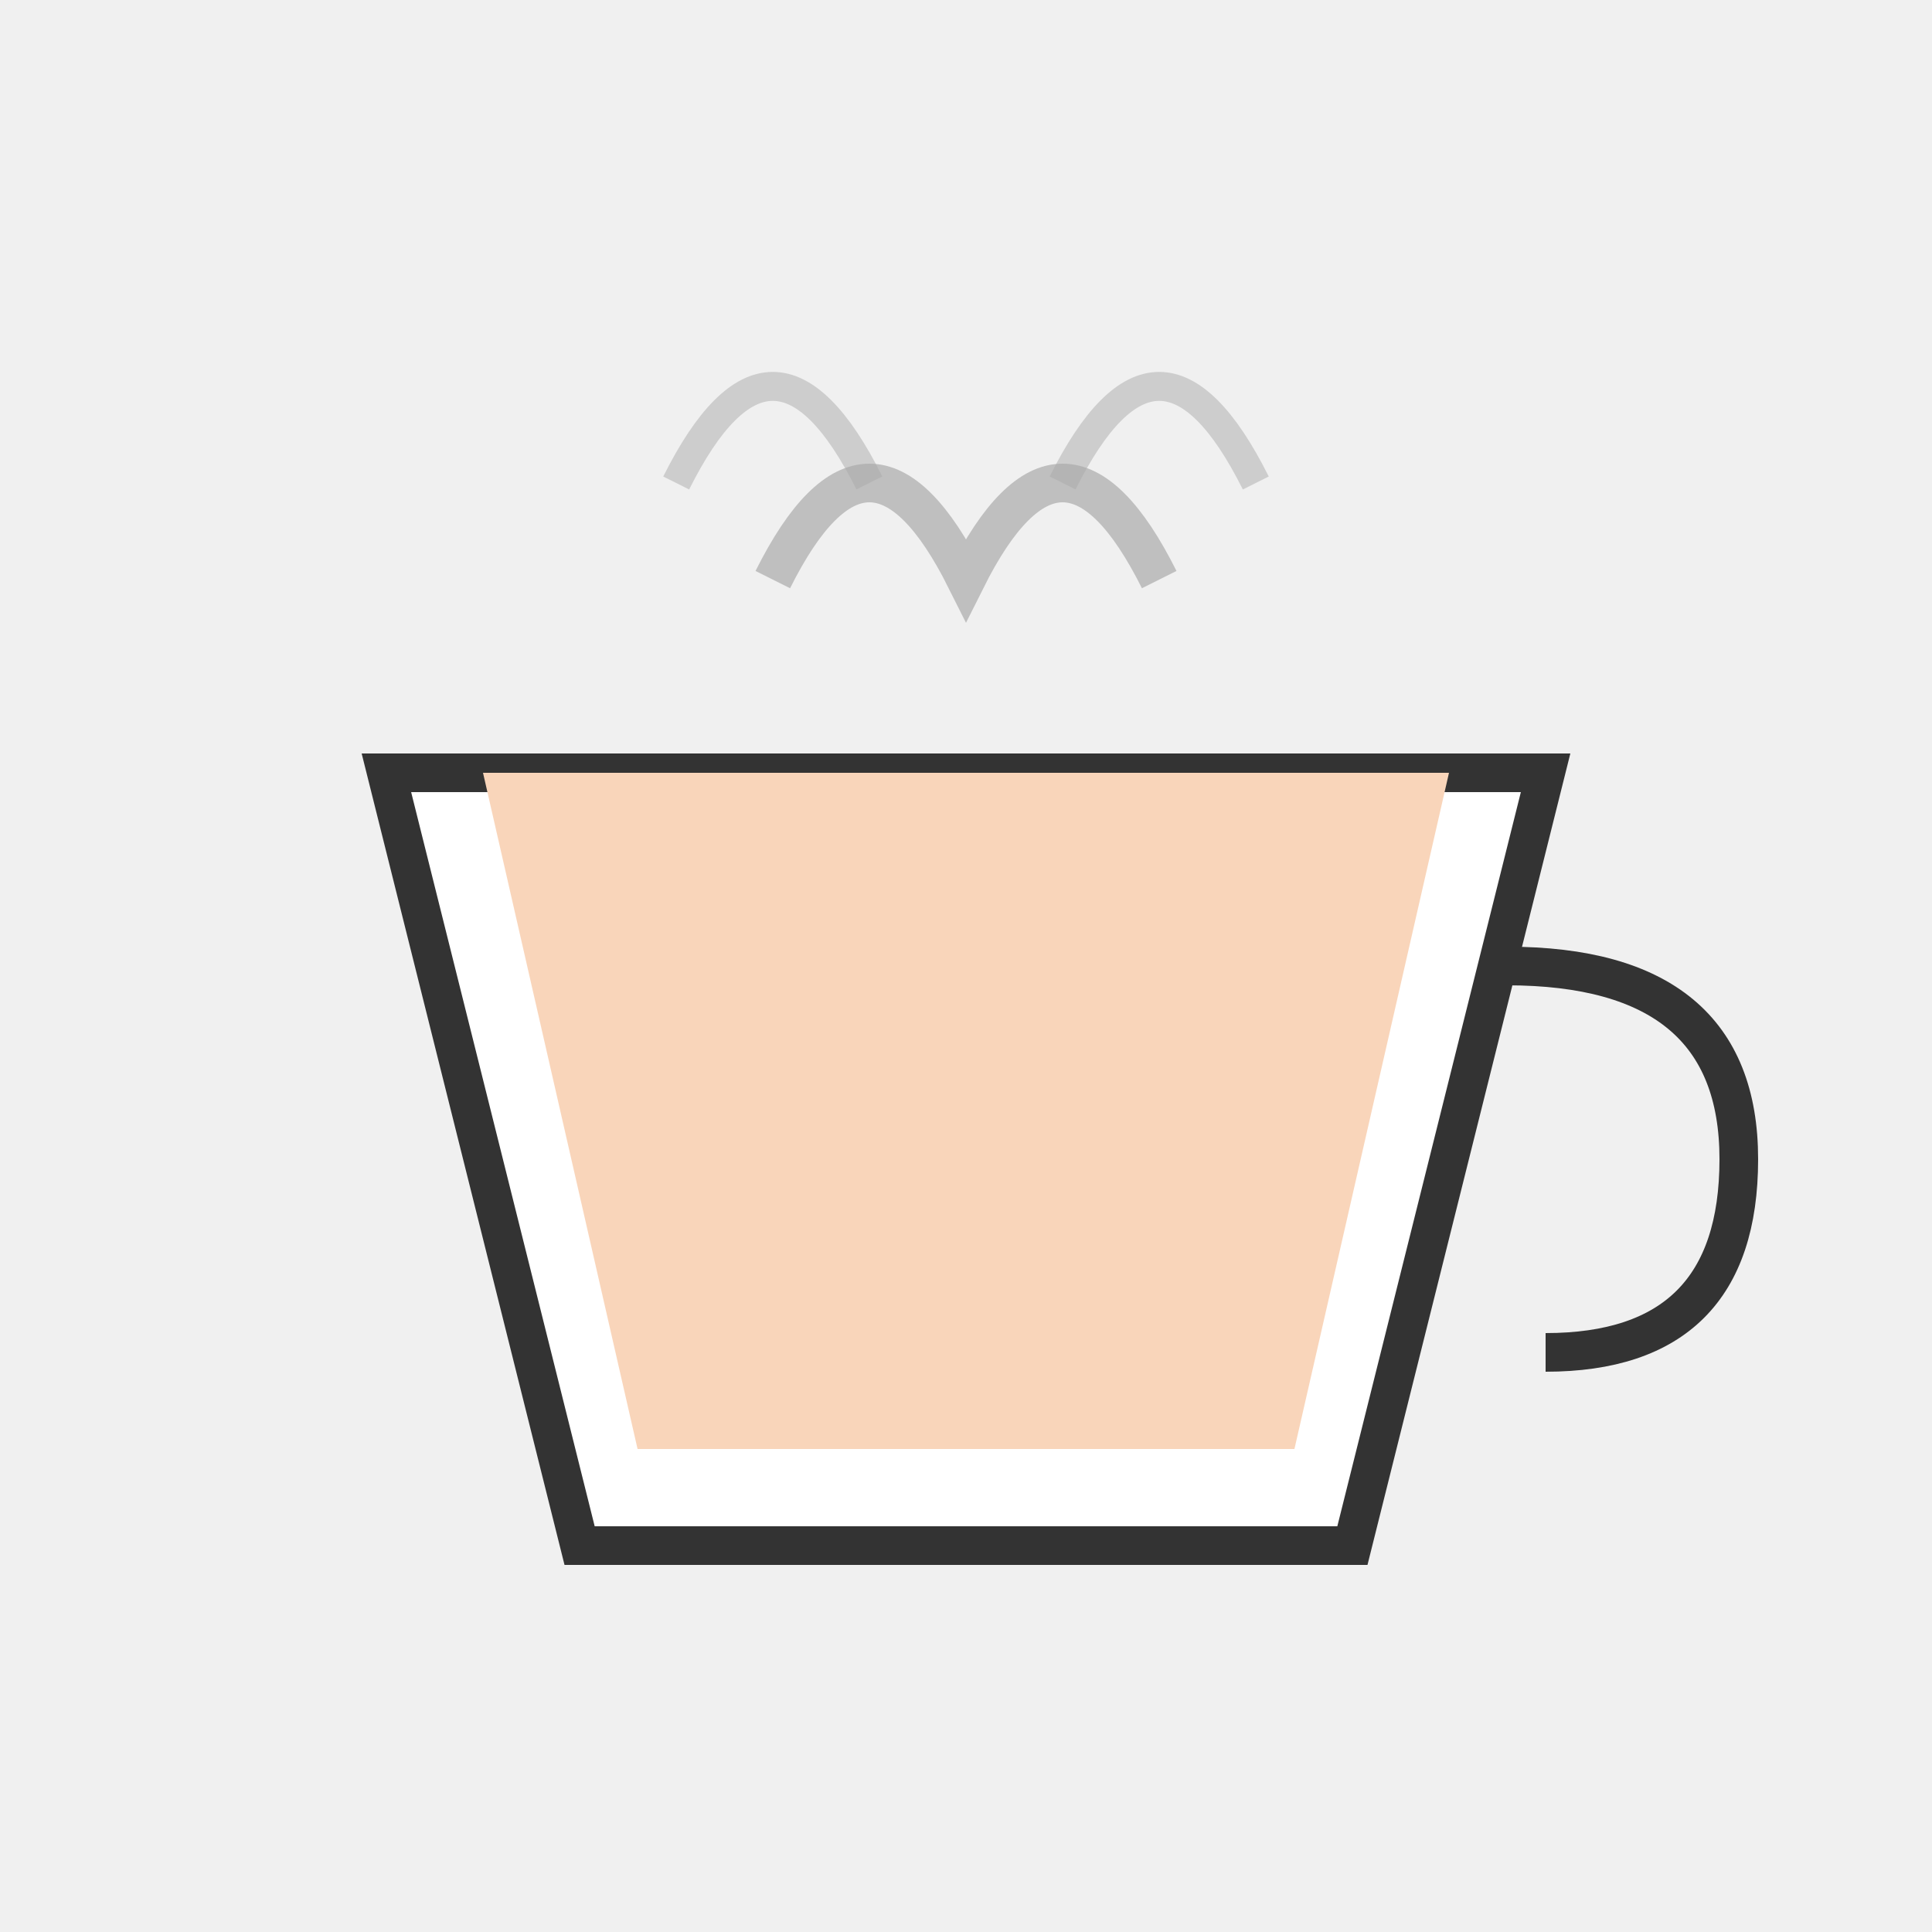
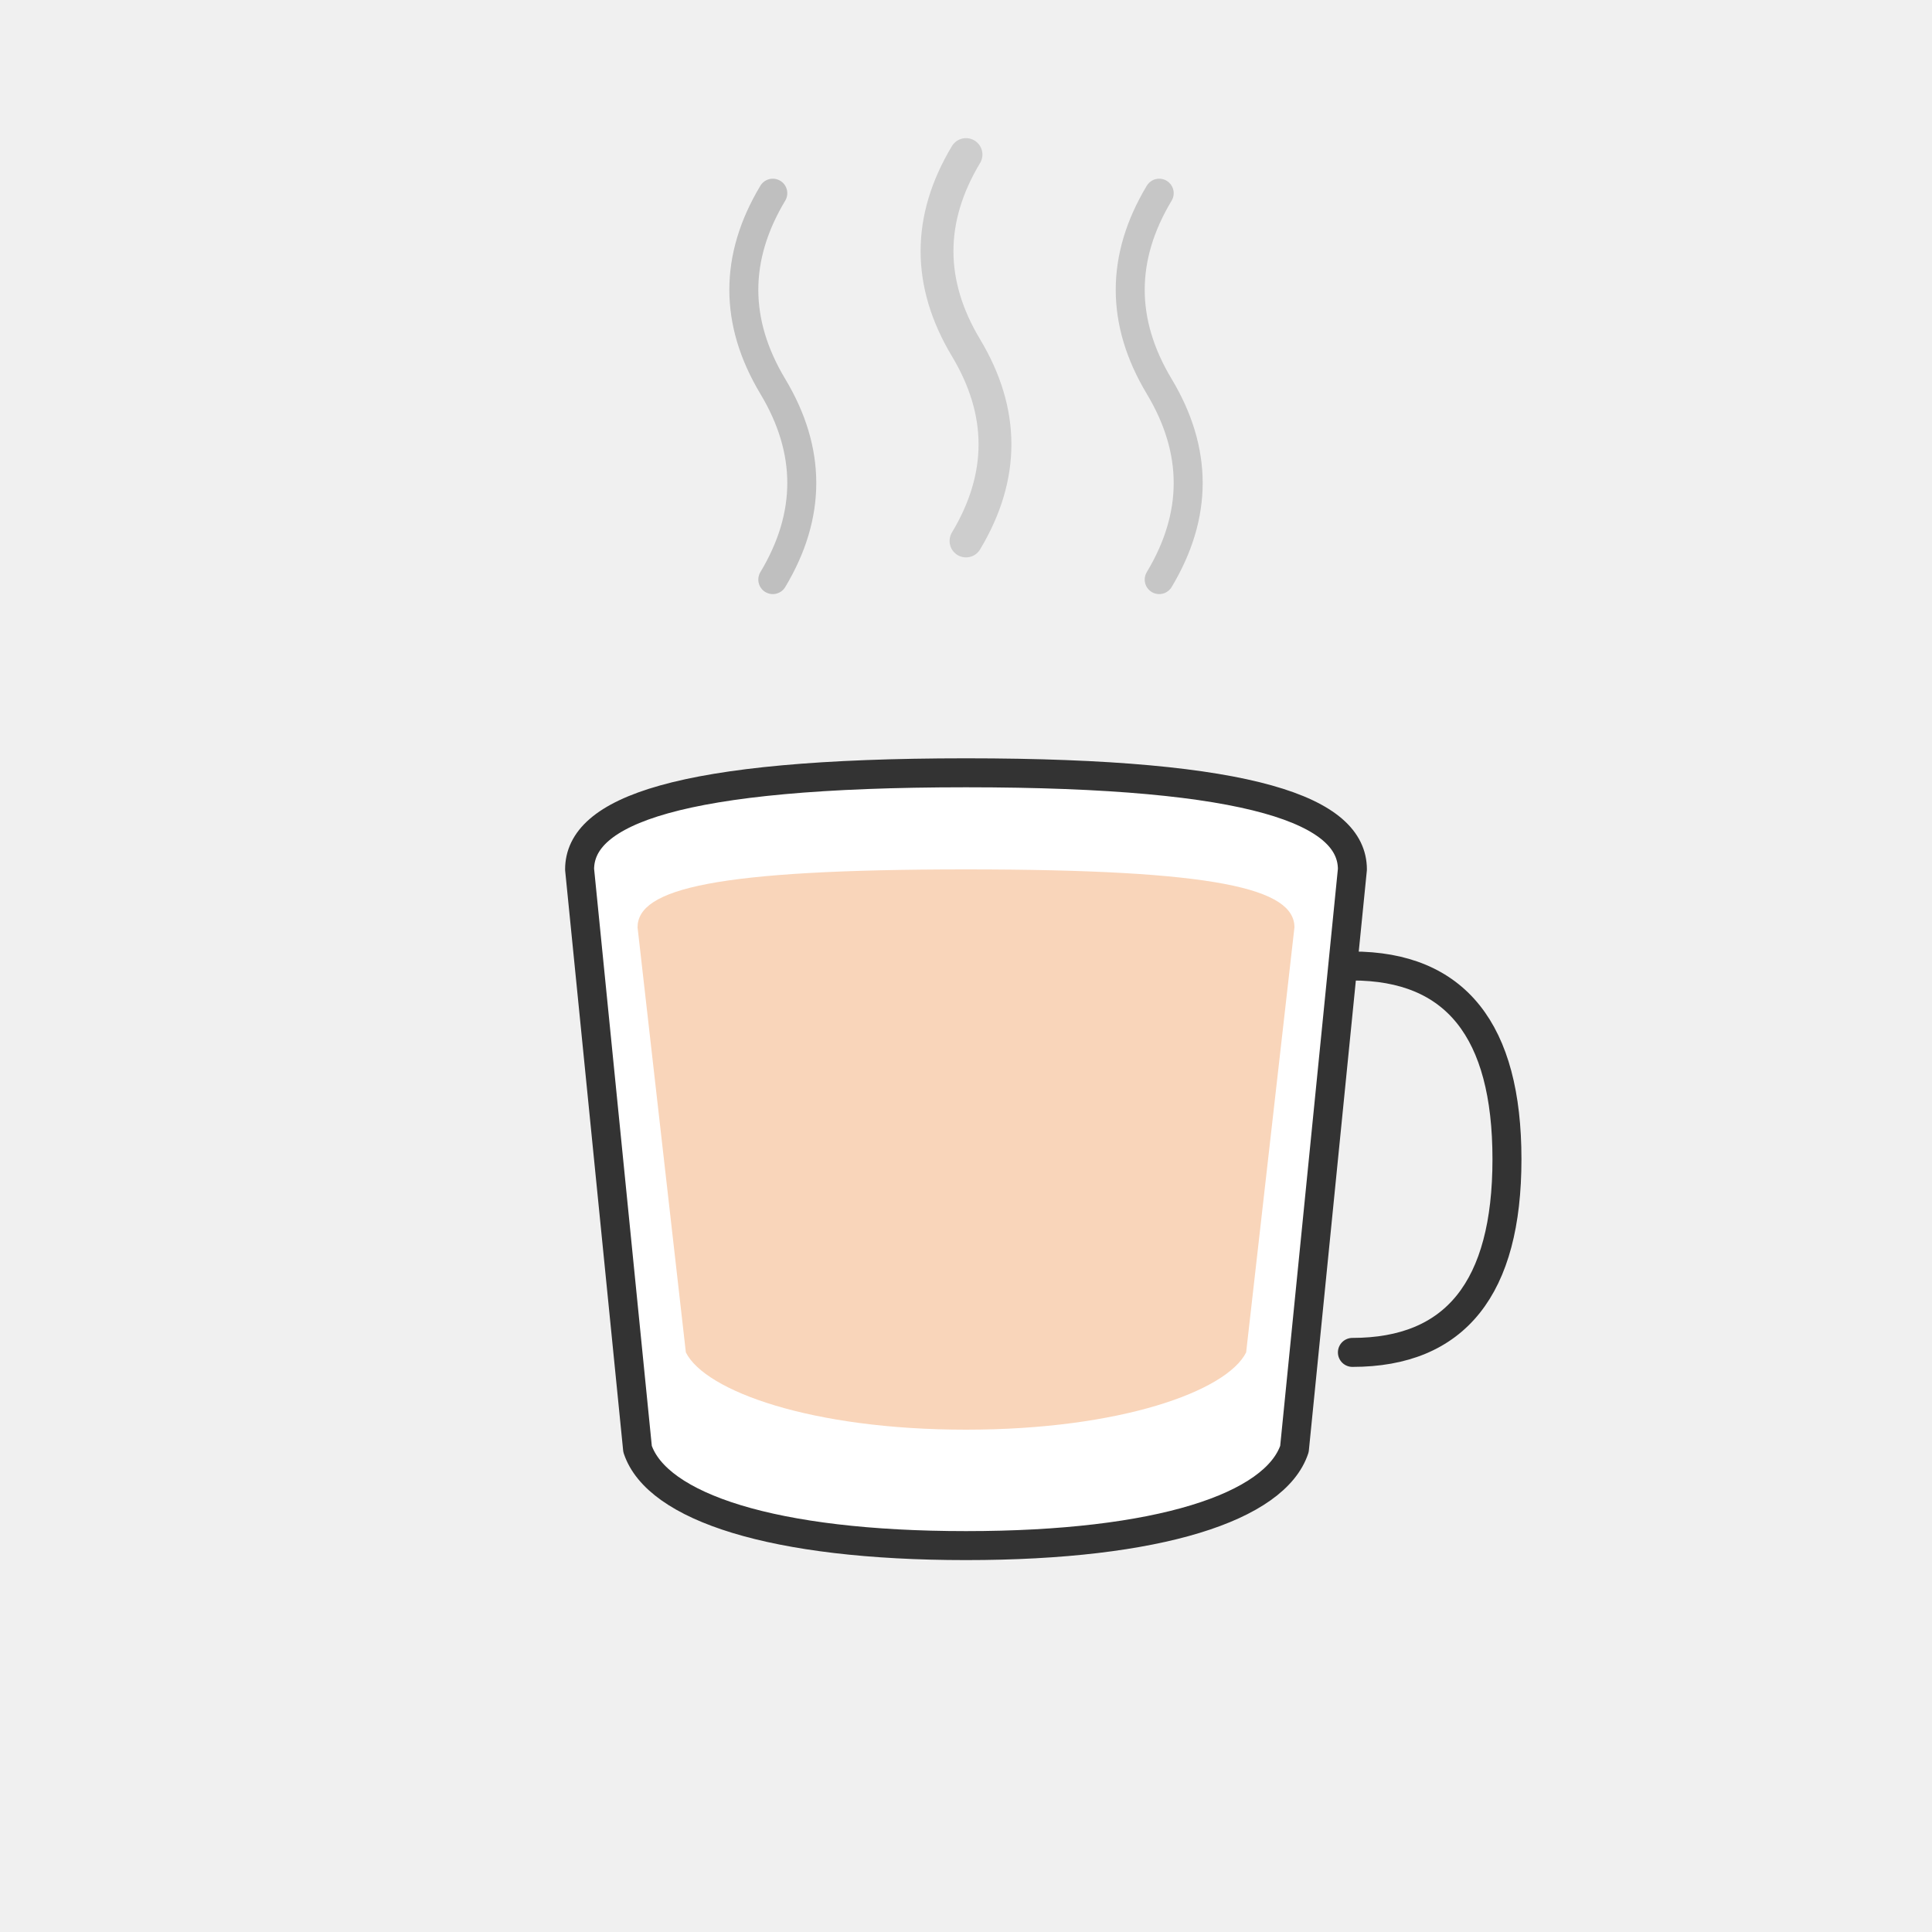
<svg xmlns="http://www.w3.org/2000/svg" viewBox="0 0 100 100" width="100" height="100">
  <g>
-     <path d="M20,40 L80,40 L70,80 L30,80 Z" fill="#fff" stroke="#333" stroke-width="2" />
-     <path d="M25,40 L75,40 L67,75 L33,75 Z" fill="#f9d5ba" stroke="none">
+     <path d="M30,45 C30,42 35,40 50,40 C65,40 70,42 70,45 L67,75 C66,78 60,80 50,80 C40,80 34,78 33,75 Z" fill="#fff" stroke="#333" stroke-width="1.5" stroke-linejoin="round" />
+     <path d="M70,50 Q78,50 78,60 Q78,70 70,70" fill="none" stroke="#333" stroke-width="1.5" stroke-linecap="round" />
+     <path d="M33,48 C33,46 37,45 50,45 C63,45 67,46 67,48 L64.5,70 C63.5,72 58,74 50,74 C42,74 36.5,72 35.5,70 Z" fill="#f9d5ba" stroke="none">
      <animate attributeName="fill" values="#f9d5ba;#d4a76a;#f9d5ba" dur="3s" repeatCount="indefinite" />
    </path>
-     <path d="M78,50 Q90,50 90,60 Q90,70 80,70" fill="none" stroke="#333" stroke-width="2" />
-     <path d="M40,30 Q45,20 50,30 Q55,20 60,30" fill="none" stroke="#aaa" stroke-width="2" opacity="0.7">
-       <animate attributeName="d" values="M40,30 Q45,20 50,30 Q55,20 60,30;M40,20 Q45,10 50,20 Q55,10 60,20;M40,30 Q45,20 50,30 Q55,20 60,30" dur="3s" repeatCount="indefinite" />
-       <animate attributeName="opacity" values="0.7;0.3;0.7" dur="3s" repeatCount="indefinite" />
+     <path d="M40,30 Q43,25 40,20 Q37,15 40,10" fill="none" stroke="#aaa" stroke-width="1.5" opacity="0.7" stroke-linecap="round">
+       <animate attributeName="d" values="M40,30 Q43,25 40,20 Q37,15 40,10;M40,35 Q43,30 40,25 Q37,20 40,15;M40,30 Q43,25 40,20 Q37,15 40,10" dur="2.5s" repeatCount="indefinite" />
+       <animate attributeName="opacity" values="0.7;0.3;0.7" dur="2.5s" repeatCount="indefinite" />
    </path>
-     <path d="M35,25 Q40,15 45,25" fill="none" stroke="#aaa" stroke-width="1.5" opacity="0.5">
-       <animate attributeName="d" values="M35,25 Q40,15 45,25;M35,15 Q40,5 45,15;M35,25 Q40,15 45,25" dur="2.5s" repeatCount="indefinite" />
-       <animate attributeName="opacity" values="0.5;0.2;0.5" dur="2.5s" repeatCount="indefinite" />
+     <path d="M50,28 Q53,23 50,18 Q47,13 50,8" fill="none" stroke="#aaa" stroke-width="1.7" opacity="0.5" stroke-linecap="round">
+       <animate attributeName="d" values="M50,28 Q53,23 50,18 Q47,13 50,8;M50,33 Q53,28 50,23 Q47,18 50,13;M50,28 Q53,23 50,18 Q47,13 50,8" dur="3s" repeatCount="indefinite" />
+       <animate attributeName="opacity" values="0.6;0.2;0.6" dur="3s" repeatCount="indefinite" />
    </path>
-     <path d="M55,25 Q60,15 65,25" fill="none" stroke="#aaa" stroke-width="1.5" opacity="0.5">
-       <animate attributeName="d" values="M55,25 Q60,15 65,25;M55,15 Q60,5 65,15;M55,25 Q60,15 65,25" dur="2.8s" repeatCount="indefinite" />
-       <animate attributeName="opacity" values="0.5;0.2;0.5" dur="2.8s" repeatCount="indefinite" />
+     <path d="M60,30 Q63,25 60,20 Q57,15 60,10" fill="none" stroke="#aaa" stroke-width="1.5" opacity="0.6" stroke-linecap="round">
+       <animate attributeName="d" values="M60,30 Q63,25 60,20 Q57,15 60,10;M60,35 Q63,30 60,25 Q57,20 60,15;M60,30 Q63,25 60,20 Q57,15 60,10" dur="2.8s" repeatCount="indefinite" />
+       <animate attributeName="opacity" values="0.7;0.3;0.7" dur="2.8s" repeatCount="indefinite" />
    </path>
  </g>
</svg>
